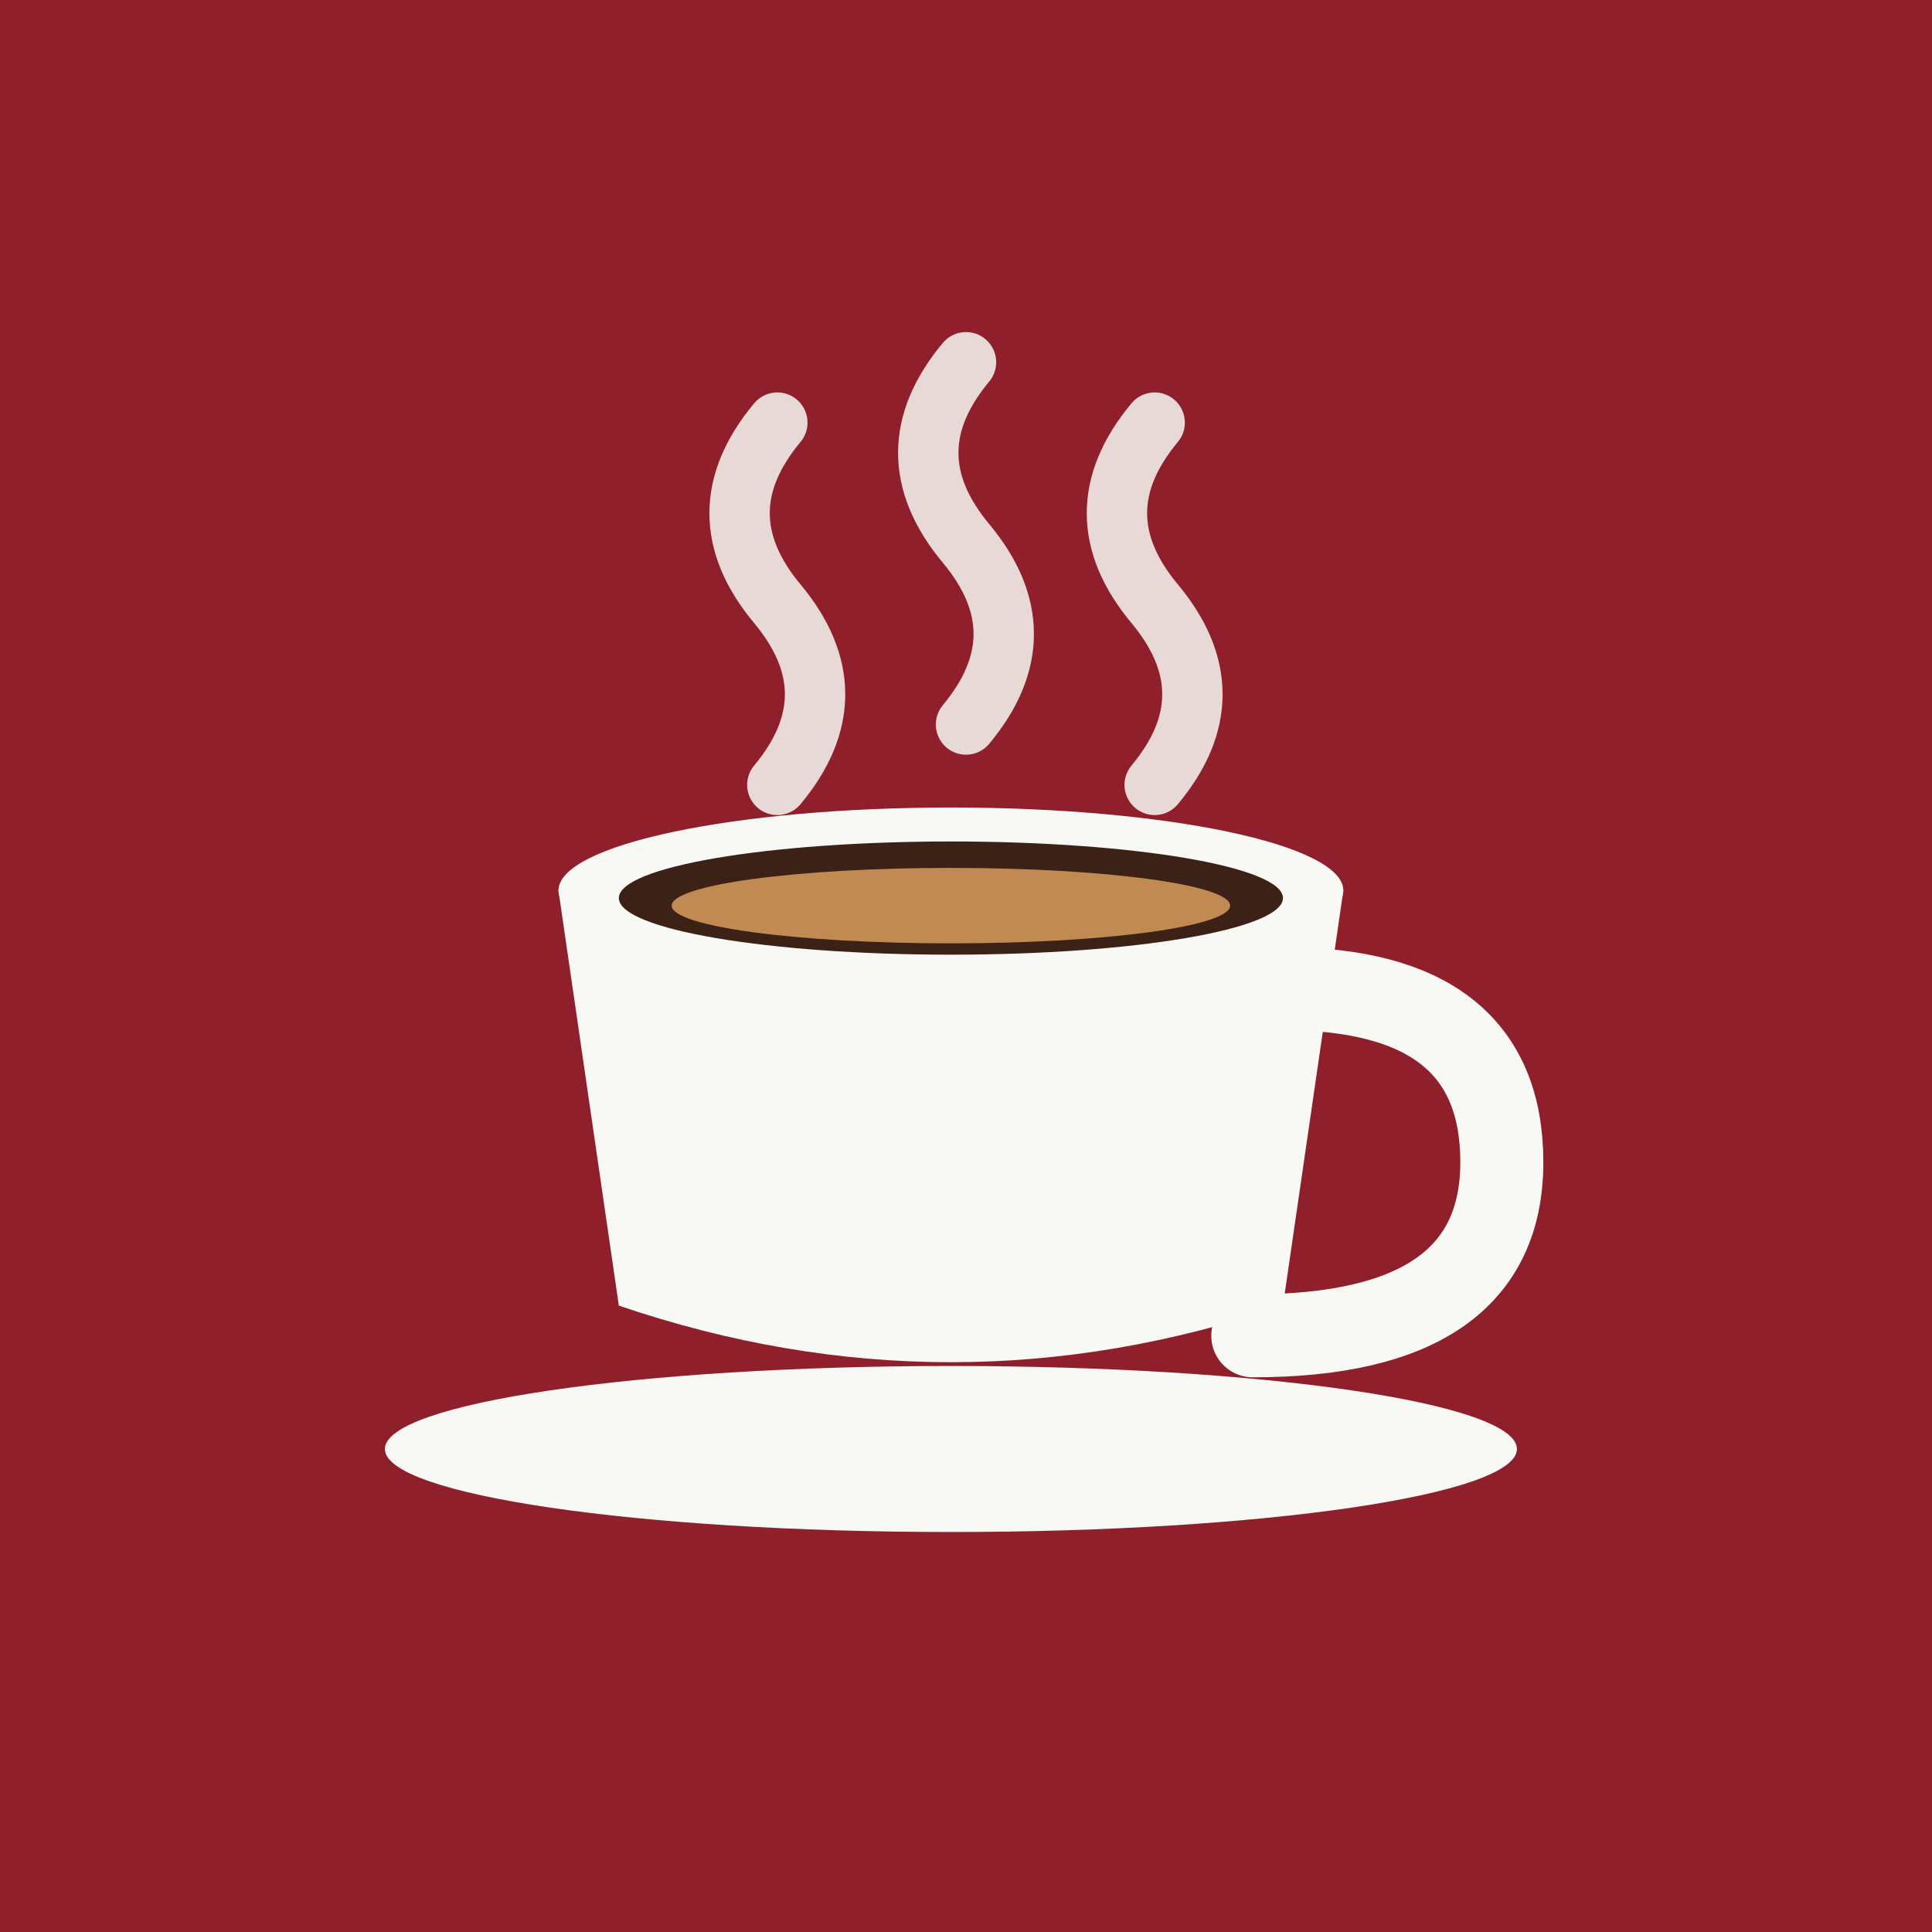
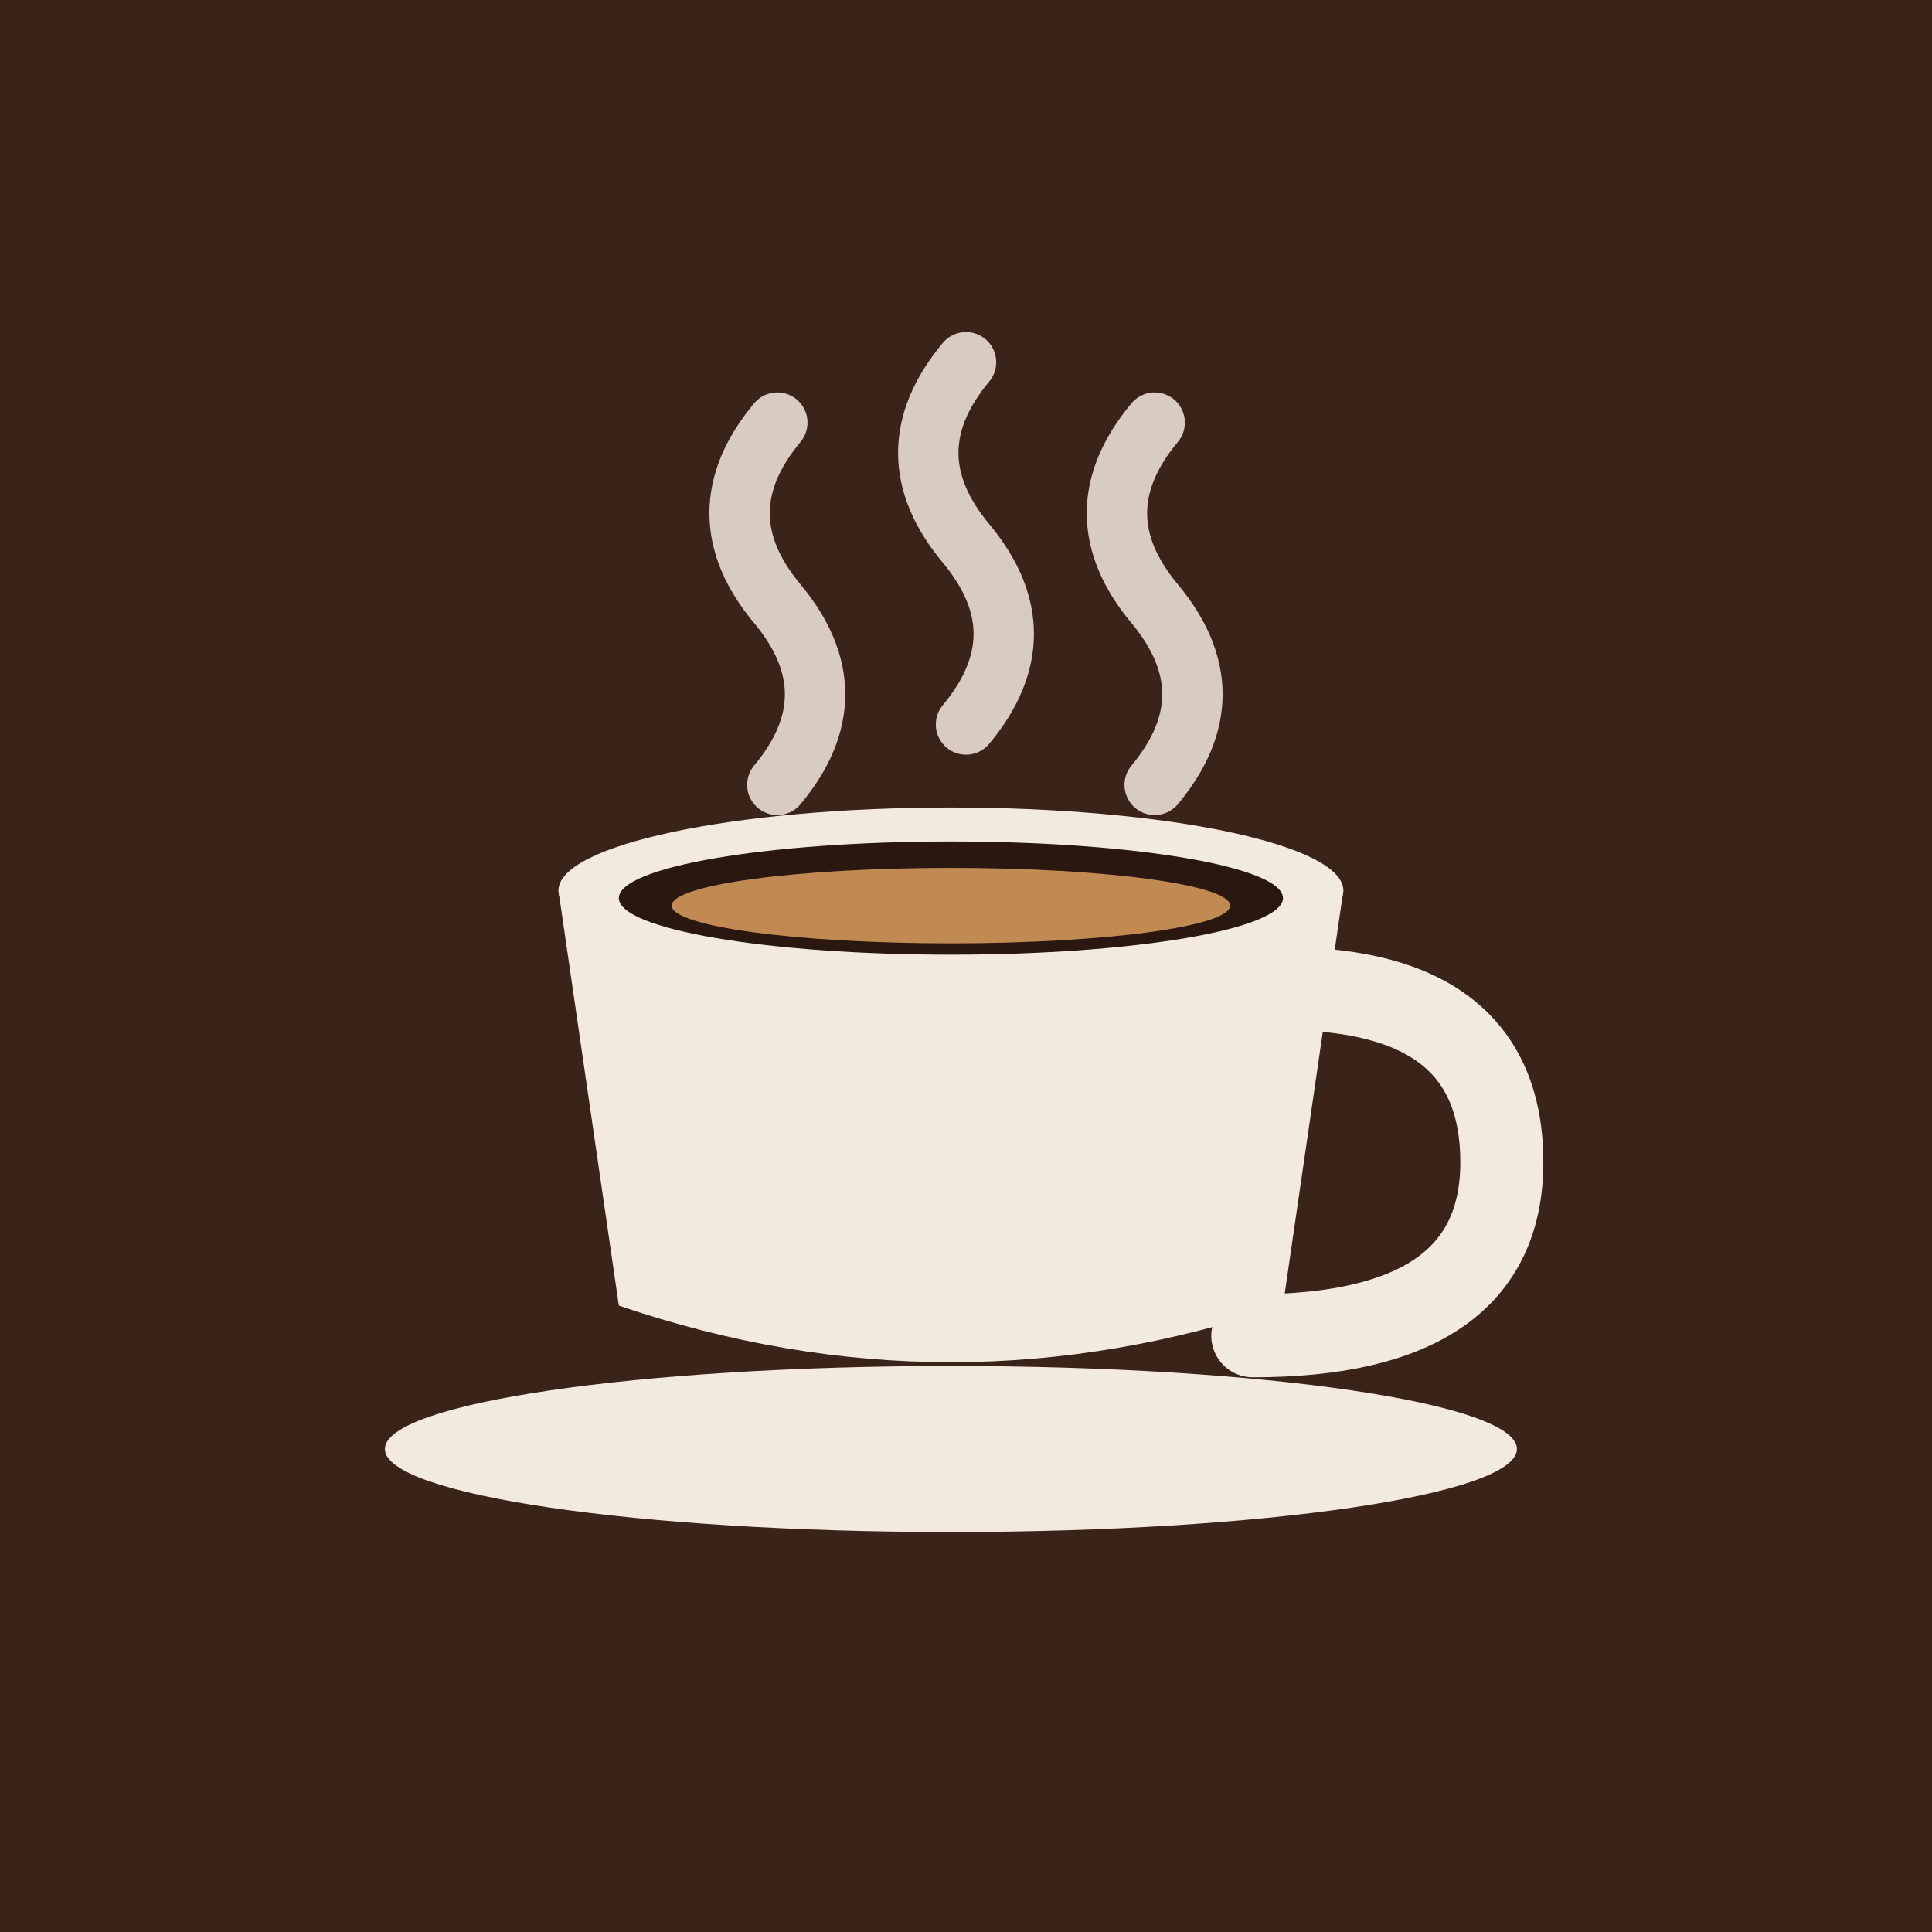
<svg xmlns="http://www.w3.org/2000/svg" viewBox="0 0 512 512">
-   <rect width="512" height="512" fill="#8E1F2B" />
-   <g fill="none" stroke="#F8F8F4" stroke-width="16" stroke-linecap="round" opacity=".85">
+   <rect width="512" height="512" fill="#3A2318" />
+   <g fill="none" stroke="#F3EADF" stroke-width="16" stroke-linecap="round" opacity=".85">
    <path d="M206 112 q-20 24 0 48 t0 48" />
    <path d="M256 96 q-20 24 0 48 t0 48" />
    <path d="M306 112 q-20 24 0 48 t0 48" />
  </g>
-   <ellipse cx="252" cy="384" rx="150" ry="22" fill="#F8F8F4" />
-   <path d="M340 262 q58 0 58 46 q0 46 -66 46" fill="none" stroke="#F8F8F4" stroke-width="22" stroke-linecap="round" />
-   <path d="M148 236 L356 236 L340 346 Q252 376 164 346 Z" fill="#F8F8F4" />
-   <ellipse cx="252" cy="236" rx="104" ry="22" fill="#F8F8F4" />
-   <ellipse cx="252" cy="238" rx="88" ry="15" fill="#3B2116" />
+   <ellipse cx="252" cy="384" rx="150" ry="22" fill="#F3EADF" />
+   <path d="M340 262 q58 0 58 46 q0 46 -66 46" fill="none" stroke="#F3EADF" stroke-width="22" stroke-linecap="round" />
+   <path d="M148 236 L356 236 L340 346 Q252 376 164 346 Z" fill="#F3EADF" />
+   <ellipse cx="252" cy="236" rx="104" ry="22" fill="#F3EADF" />
+   <ellipse cx="252" cy="238" rx="88" ry="15" fill="#2A1710" />
  <ellipse cx="252" cy="240" rx="74" ry="10" fill="#C08A52" />
</svg>
